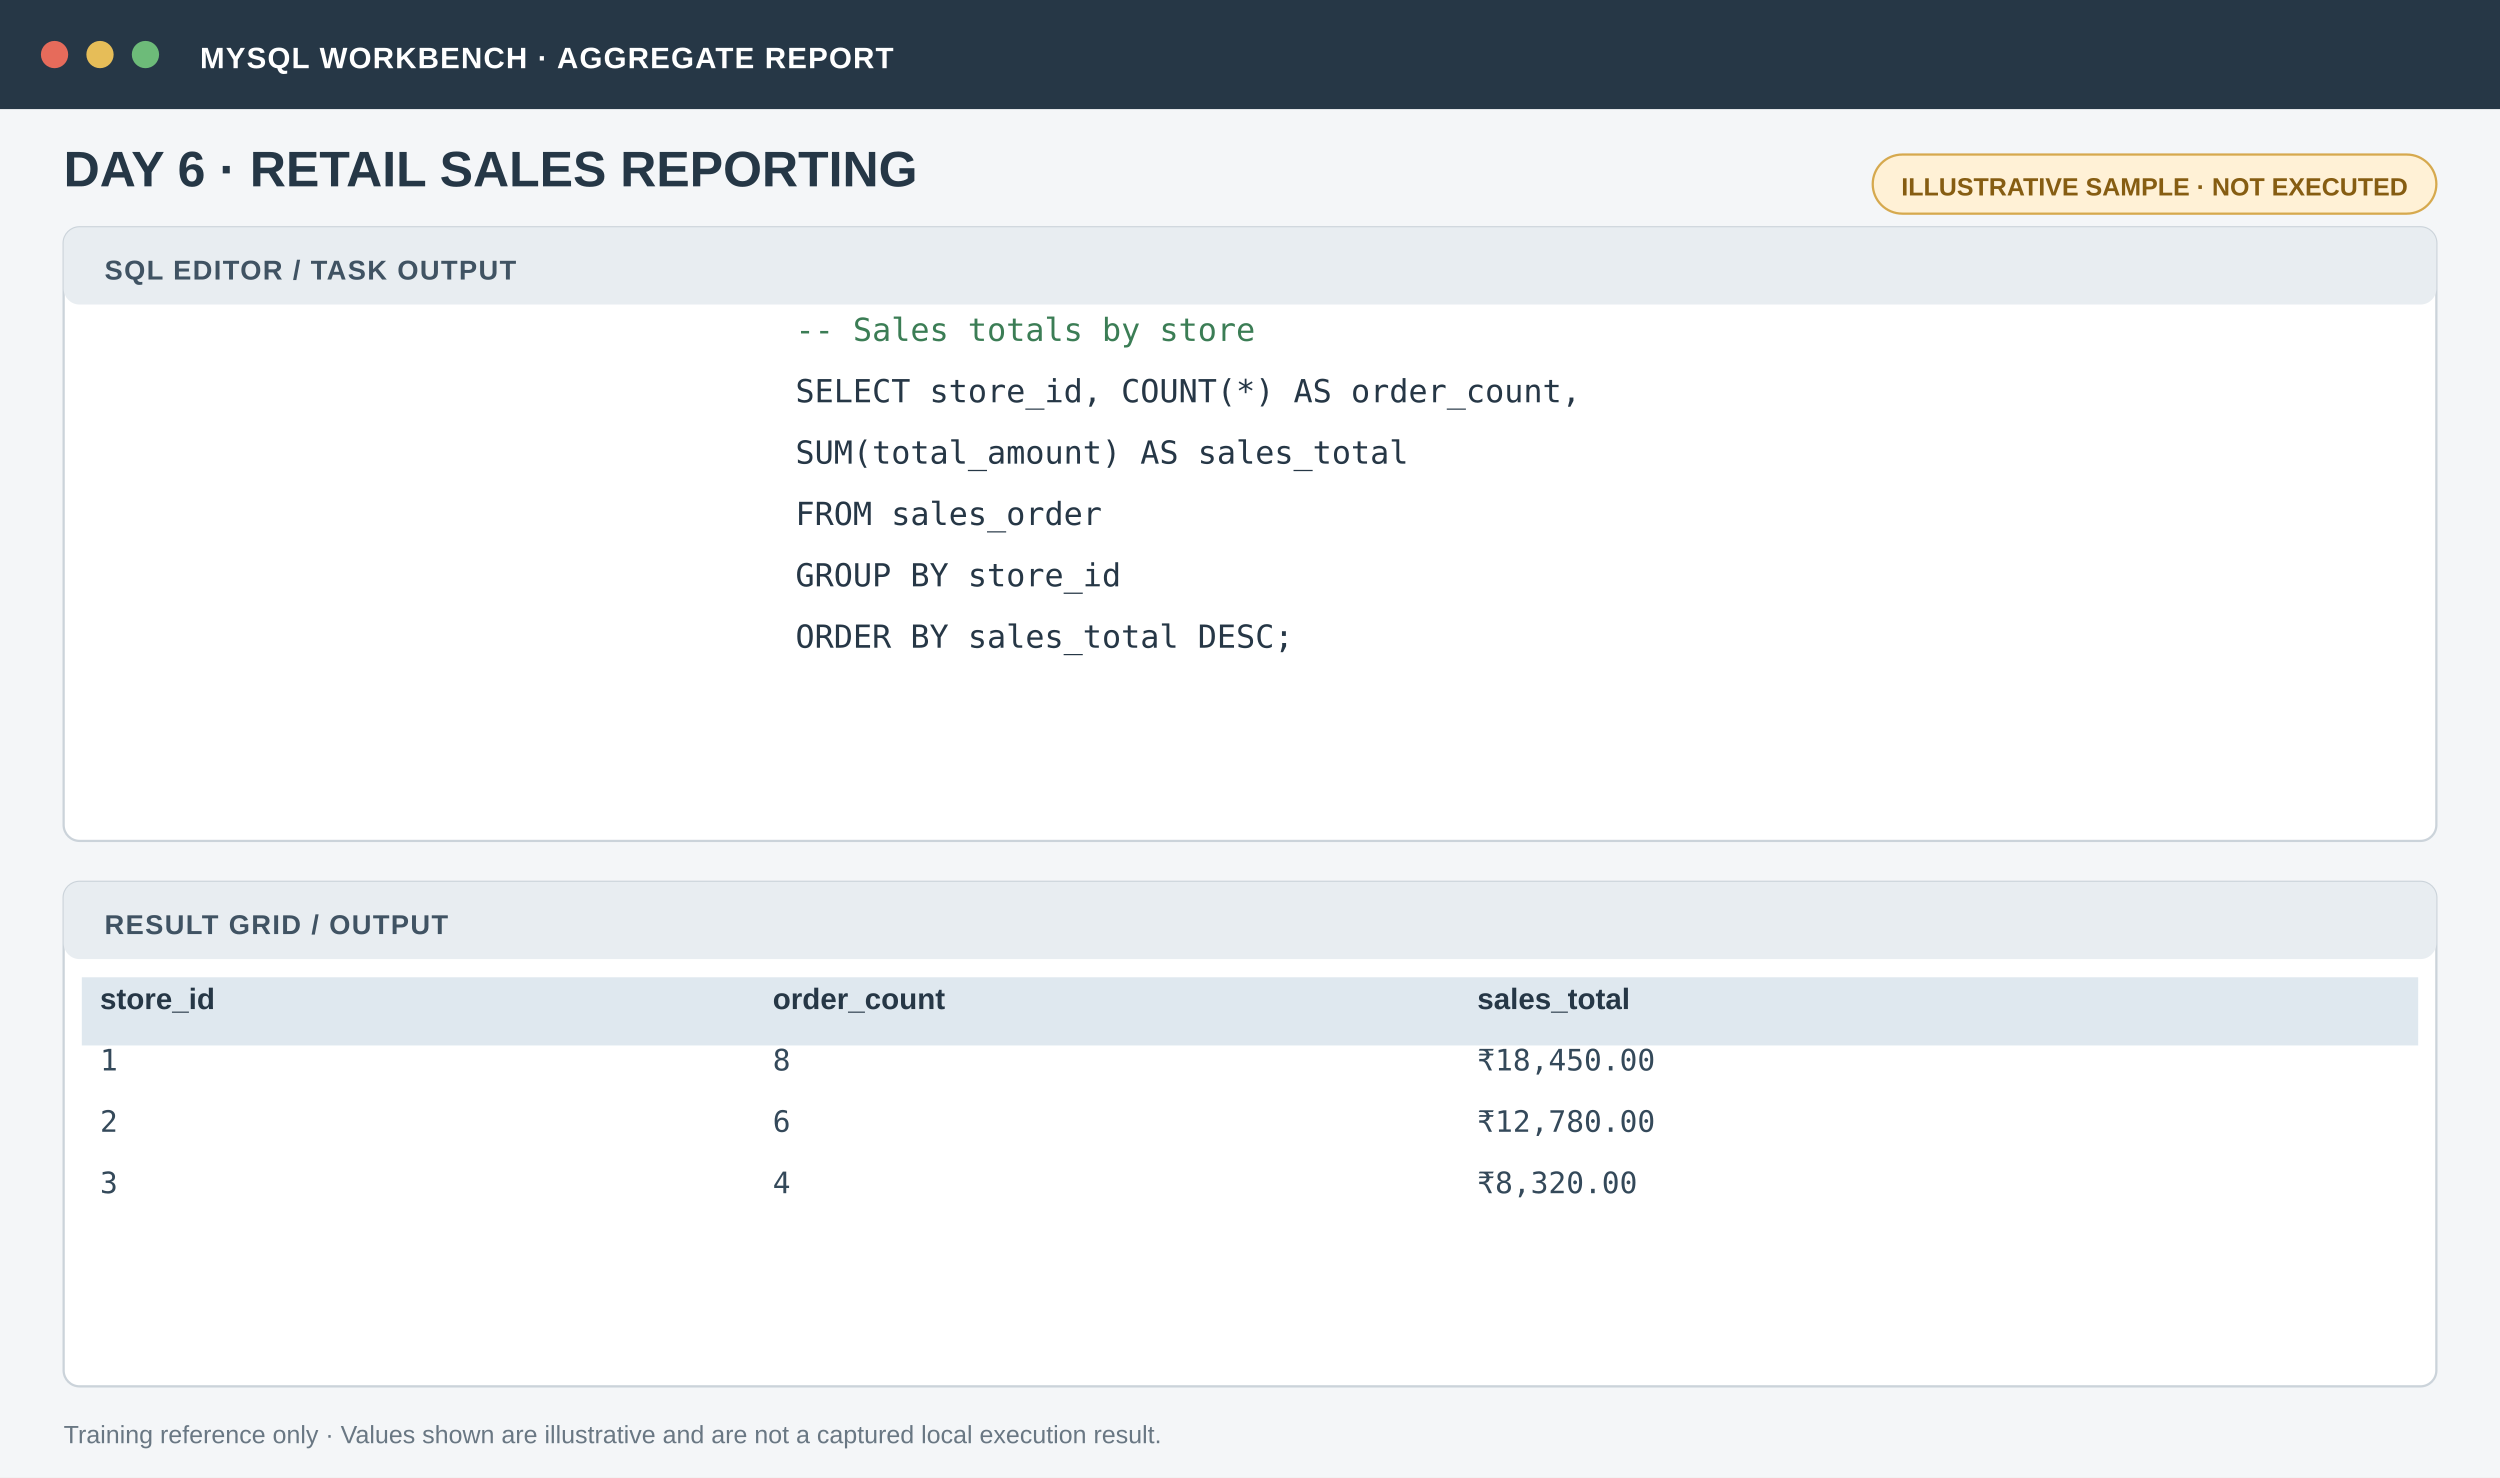
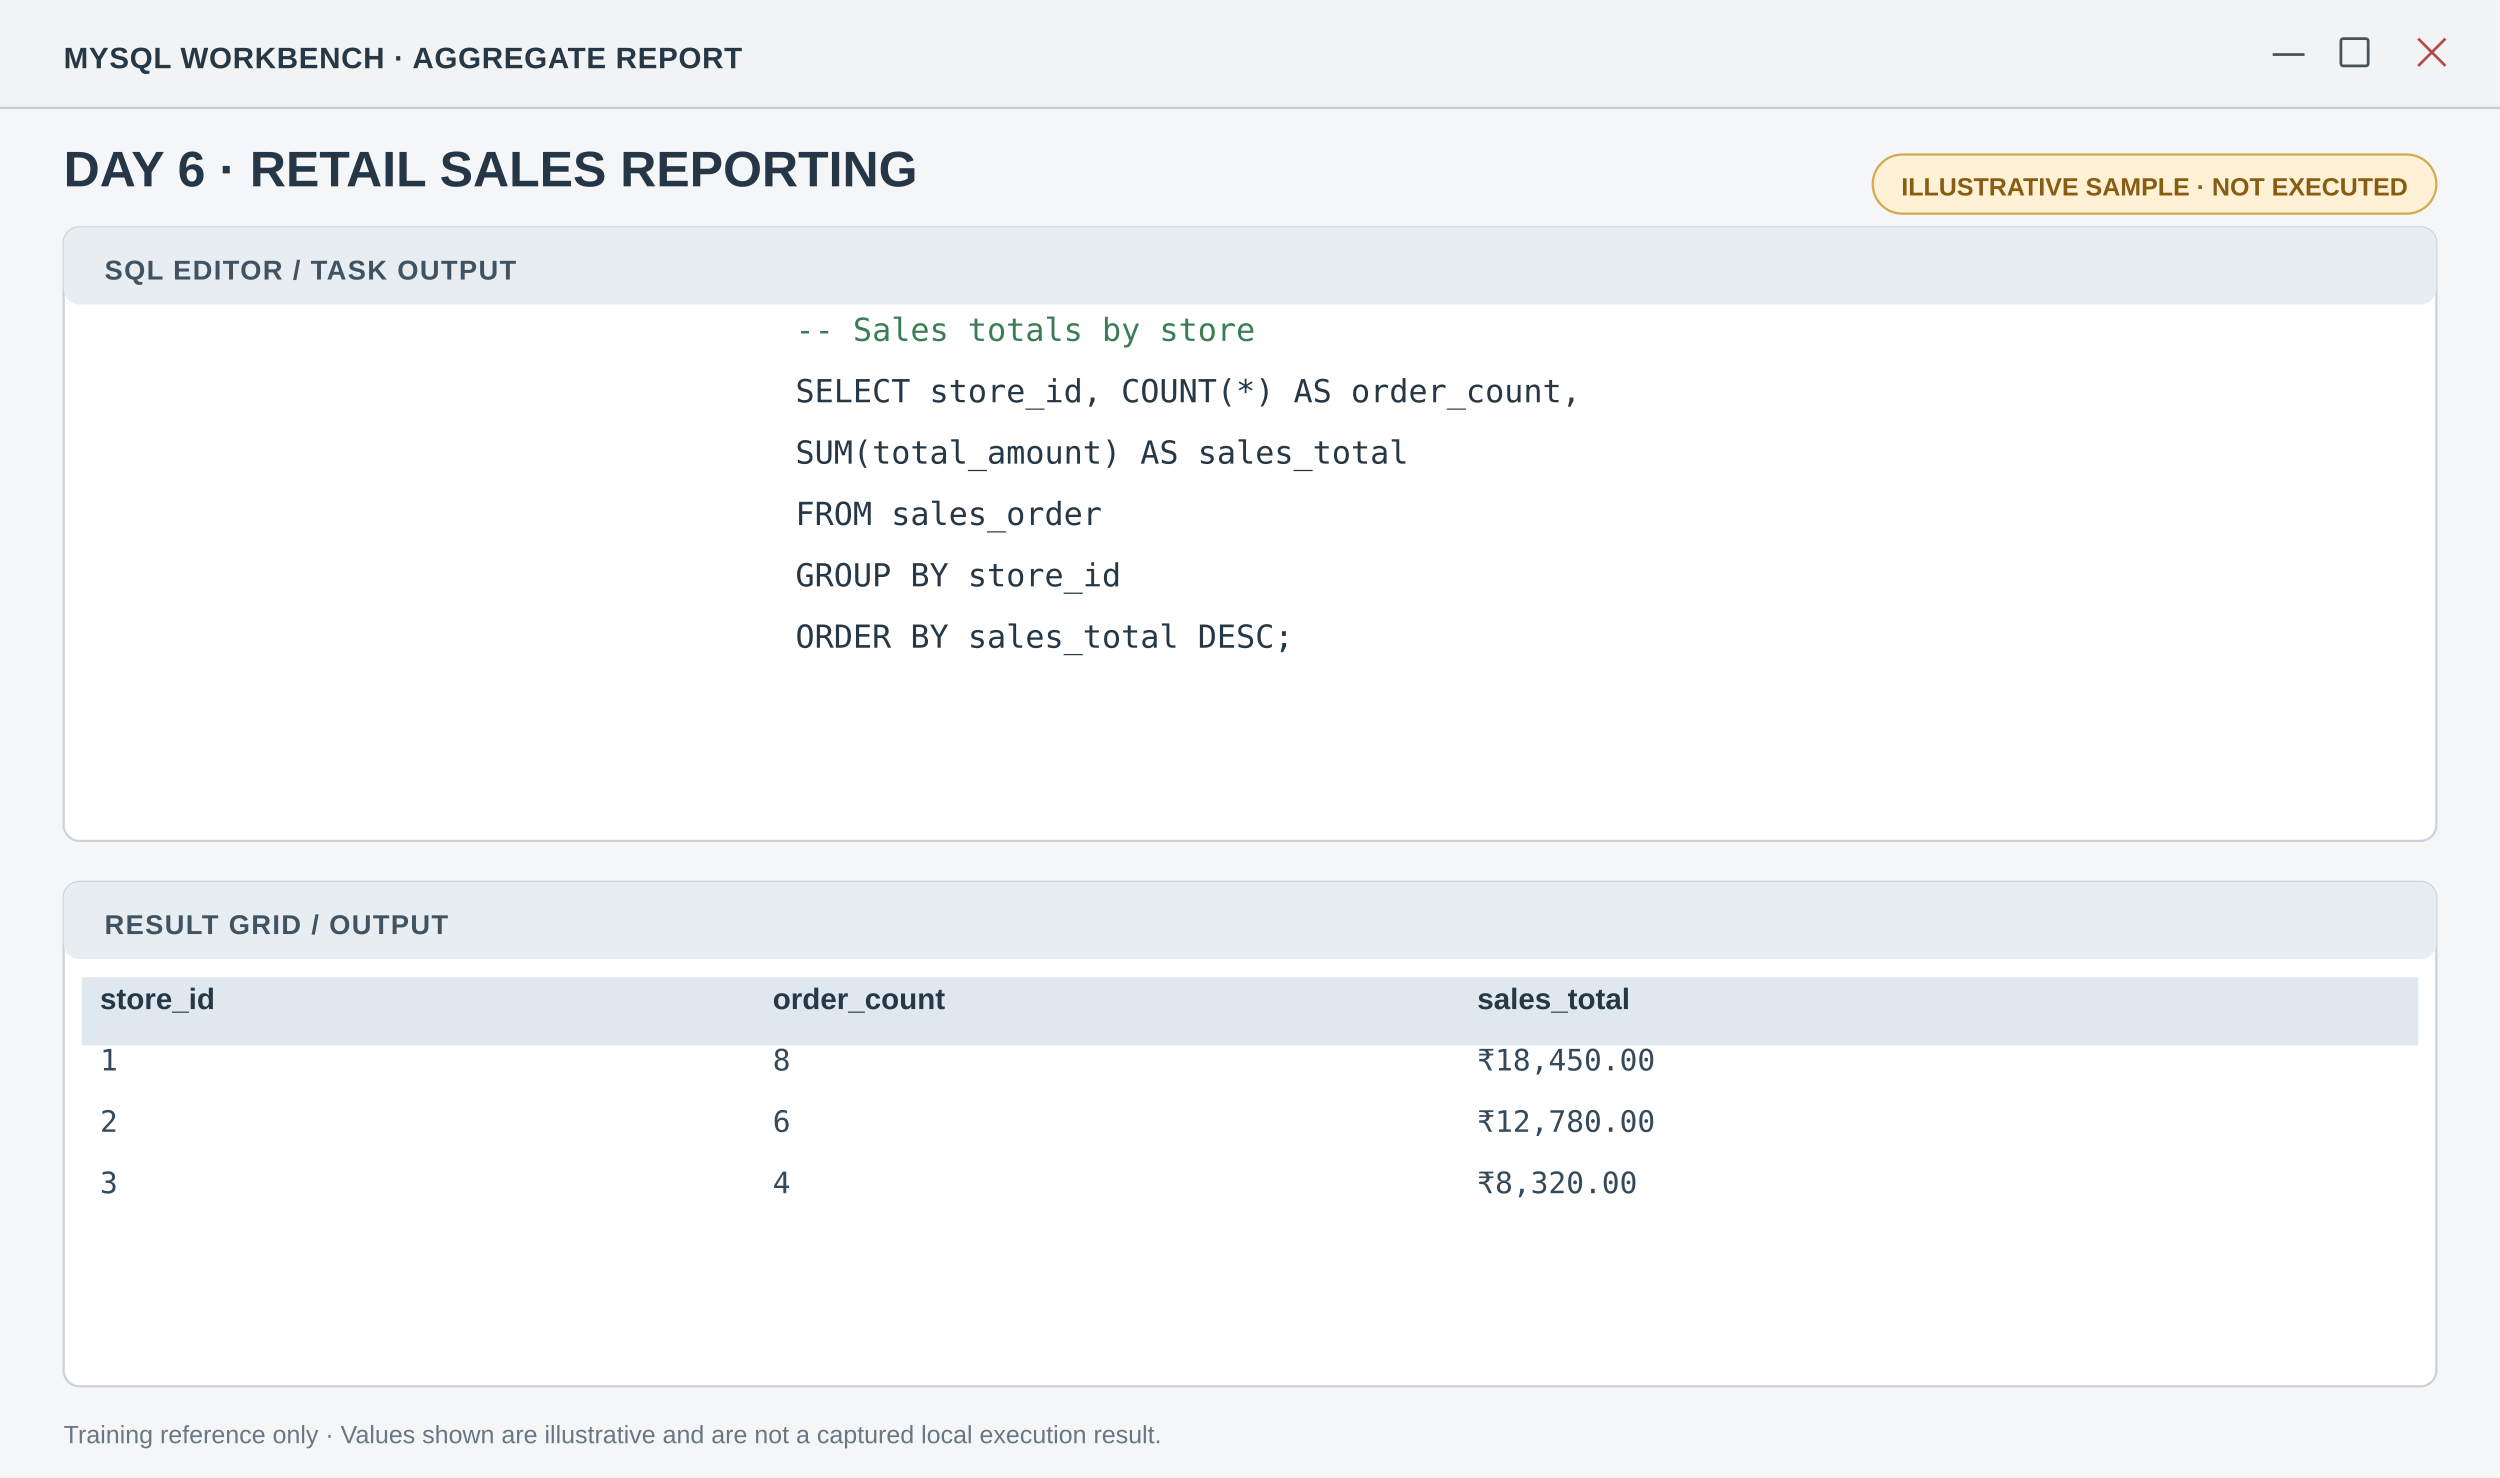
<svg xmlns="http://www.w3.org/2000/svg" width="1100" height="650" viewBox="0 0 1100 650">
  <rect width="1100" height="650" fill="#f4f6f8" />
-   <rect x="0" y="0" width="1100" height="48" fill="#263746" />
-   <circle cx="24" cy="24" r="6" fill="#e66b5b" />
-   <circle cx="44" cy="24" r="6" fill="#e6bd58" />
-   <circle cx="64" cy="24" r="6" fill="#6dbb79" />
-   <text x="88" y="30" class="bar">MYSQL WORKBENCH · AGGREGATE REPORT</text>
+   <rect x="0" y="0" width="1100" height="48" fill="#f1f3f4" />
+   <line x1="0" y1="47.5" x2="1100" y2="47.5" stroke="#c9ced3" />
+   <text x="28" y="30" class="bar">MYSQL WORKBENCH · AGGREGATE REPORT</text>
  <text x="28" y="82" class="title">DAY 6 · RETAIL SALES REPORTING</text>
  <rect x="28" y="100" width="1044" height="270" rx="7" fill="#fff" stroke="#cbd3da" />
  <rect x="28" y="100" width="1044" height="34" rx="7" fill="#e8edf1" />
  <text x="46" y="123" class="tab">SQL EDITOR / TASK OUTPUT</text>
  <text x="350" y="150" class="comment">-- Sales totals by store</text>
  <text x="350" y="177" class="code">SELECT store_id, COUNT(*) AS order_count,</text>
  <text x="350" y="204" class="code">SUM(total_amount) AS sales_total</text>
  <text x="350" y="231" class="code">FROM sales_order</text>
  <text x="350" y="258" class="code">GROUP BY store_id</text>
  <text x="350" y="285" class="code">ORDER BY sales_total DESC;</text>
  <rect x="28" y="388" width="1044" height="222" rx="7" fill="#fff" stroke="#cbd3da" />
  <rect x="28" y="388" width="1044" height="34" rx="7" fill="#e8edf1" />
  <text x="46" y="411" class="tab">RESULT GRID / OUTPUT</text>
  <rect x="36" y="430" width="1028" height="30" fill="#dfe8ef" />
  <text x="44" y="444" class="head">store_id</text>
  <text x="340" y="444" class="head">order_count</text>
  <text x="650" y="444" class="head">sales_total</text>
  <text x="44" y="471" class="cell">1</text>
  <text x="340" y="471" class="cell">8</text>
  <text x="650" y="471" class="cell">₹18,450.00</text>
  <text x="44" y="498" class="cell">2</text>
  <text x="340" y="498" class="cell">6</text>
  <text x="650" y="498" class="cell">₹12,780.00</text>
  <text x="44" y="525" class="cell">3</text>
  <text x="340" y="525" class="cell">4</text>
  <text x="650" y="525" class="cell">₹8,320.00</text>
  <rect x="824" y="68" width="248" height="26" rx="13" fill="#fff1d6" stroke="#d6a94e" />
  <text x="948" y="86" text-anchor="middle" class="sample">ILLUSTRATIVE SAMPLE · NOT EXECUTED</text>
  <text x="28" y="635" class="foot">Training reference only · Values shown are illustrative and are not a captured local execution result.</text>
+   <g fill="none" stroke="#46515a" stroke-width="1.2">
+     <path d="M1000 24h14" />
+     <rect x="1030" y="17" width="12" height="12" rx="1" />
+     <path d="M1064 17l12 12m0-12l-12 12" stroke="#b44b4b" />
+   </g>
  <style>
-  .bar{font:600 13px Arial,sans-serif;fill:#fff;letter-spacing:.5px}.title{font:700 22px Arial,sans-serif;fill:#253746}
+  .bar{font:600 13px Arial,sans-serif;fill:#263746;letter-spacing:.3px}.title{font:700 22px Arial,sans-serif;fill:#253746}
 .tab{font:600 12px Arial,sans-serif;fill:#405363;letter-spacing:.6px}.comment{font:14px Consolas,monospace;fill:#3b7d55}
 .code{font:14px Consolas,monospace;fill:#263746}.head{font:600 13px Arial,sans-serif;fill:#263746}
 .cell{font:13px Consolas,monospace;fill:#34495a}.sample{font:700 11px Arial,sans-serif;fill:#865d12}
 .foot{font:11px Arial,sans-serif;fill:#697783}
 </style>
</svg>
